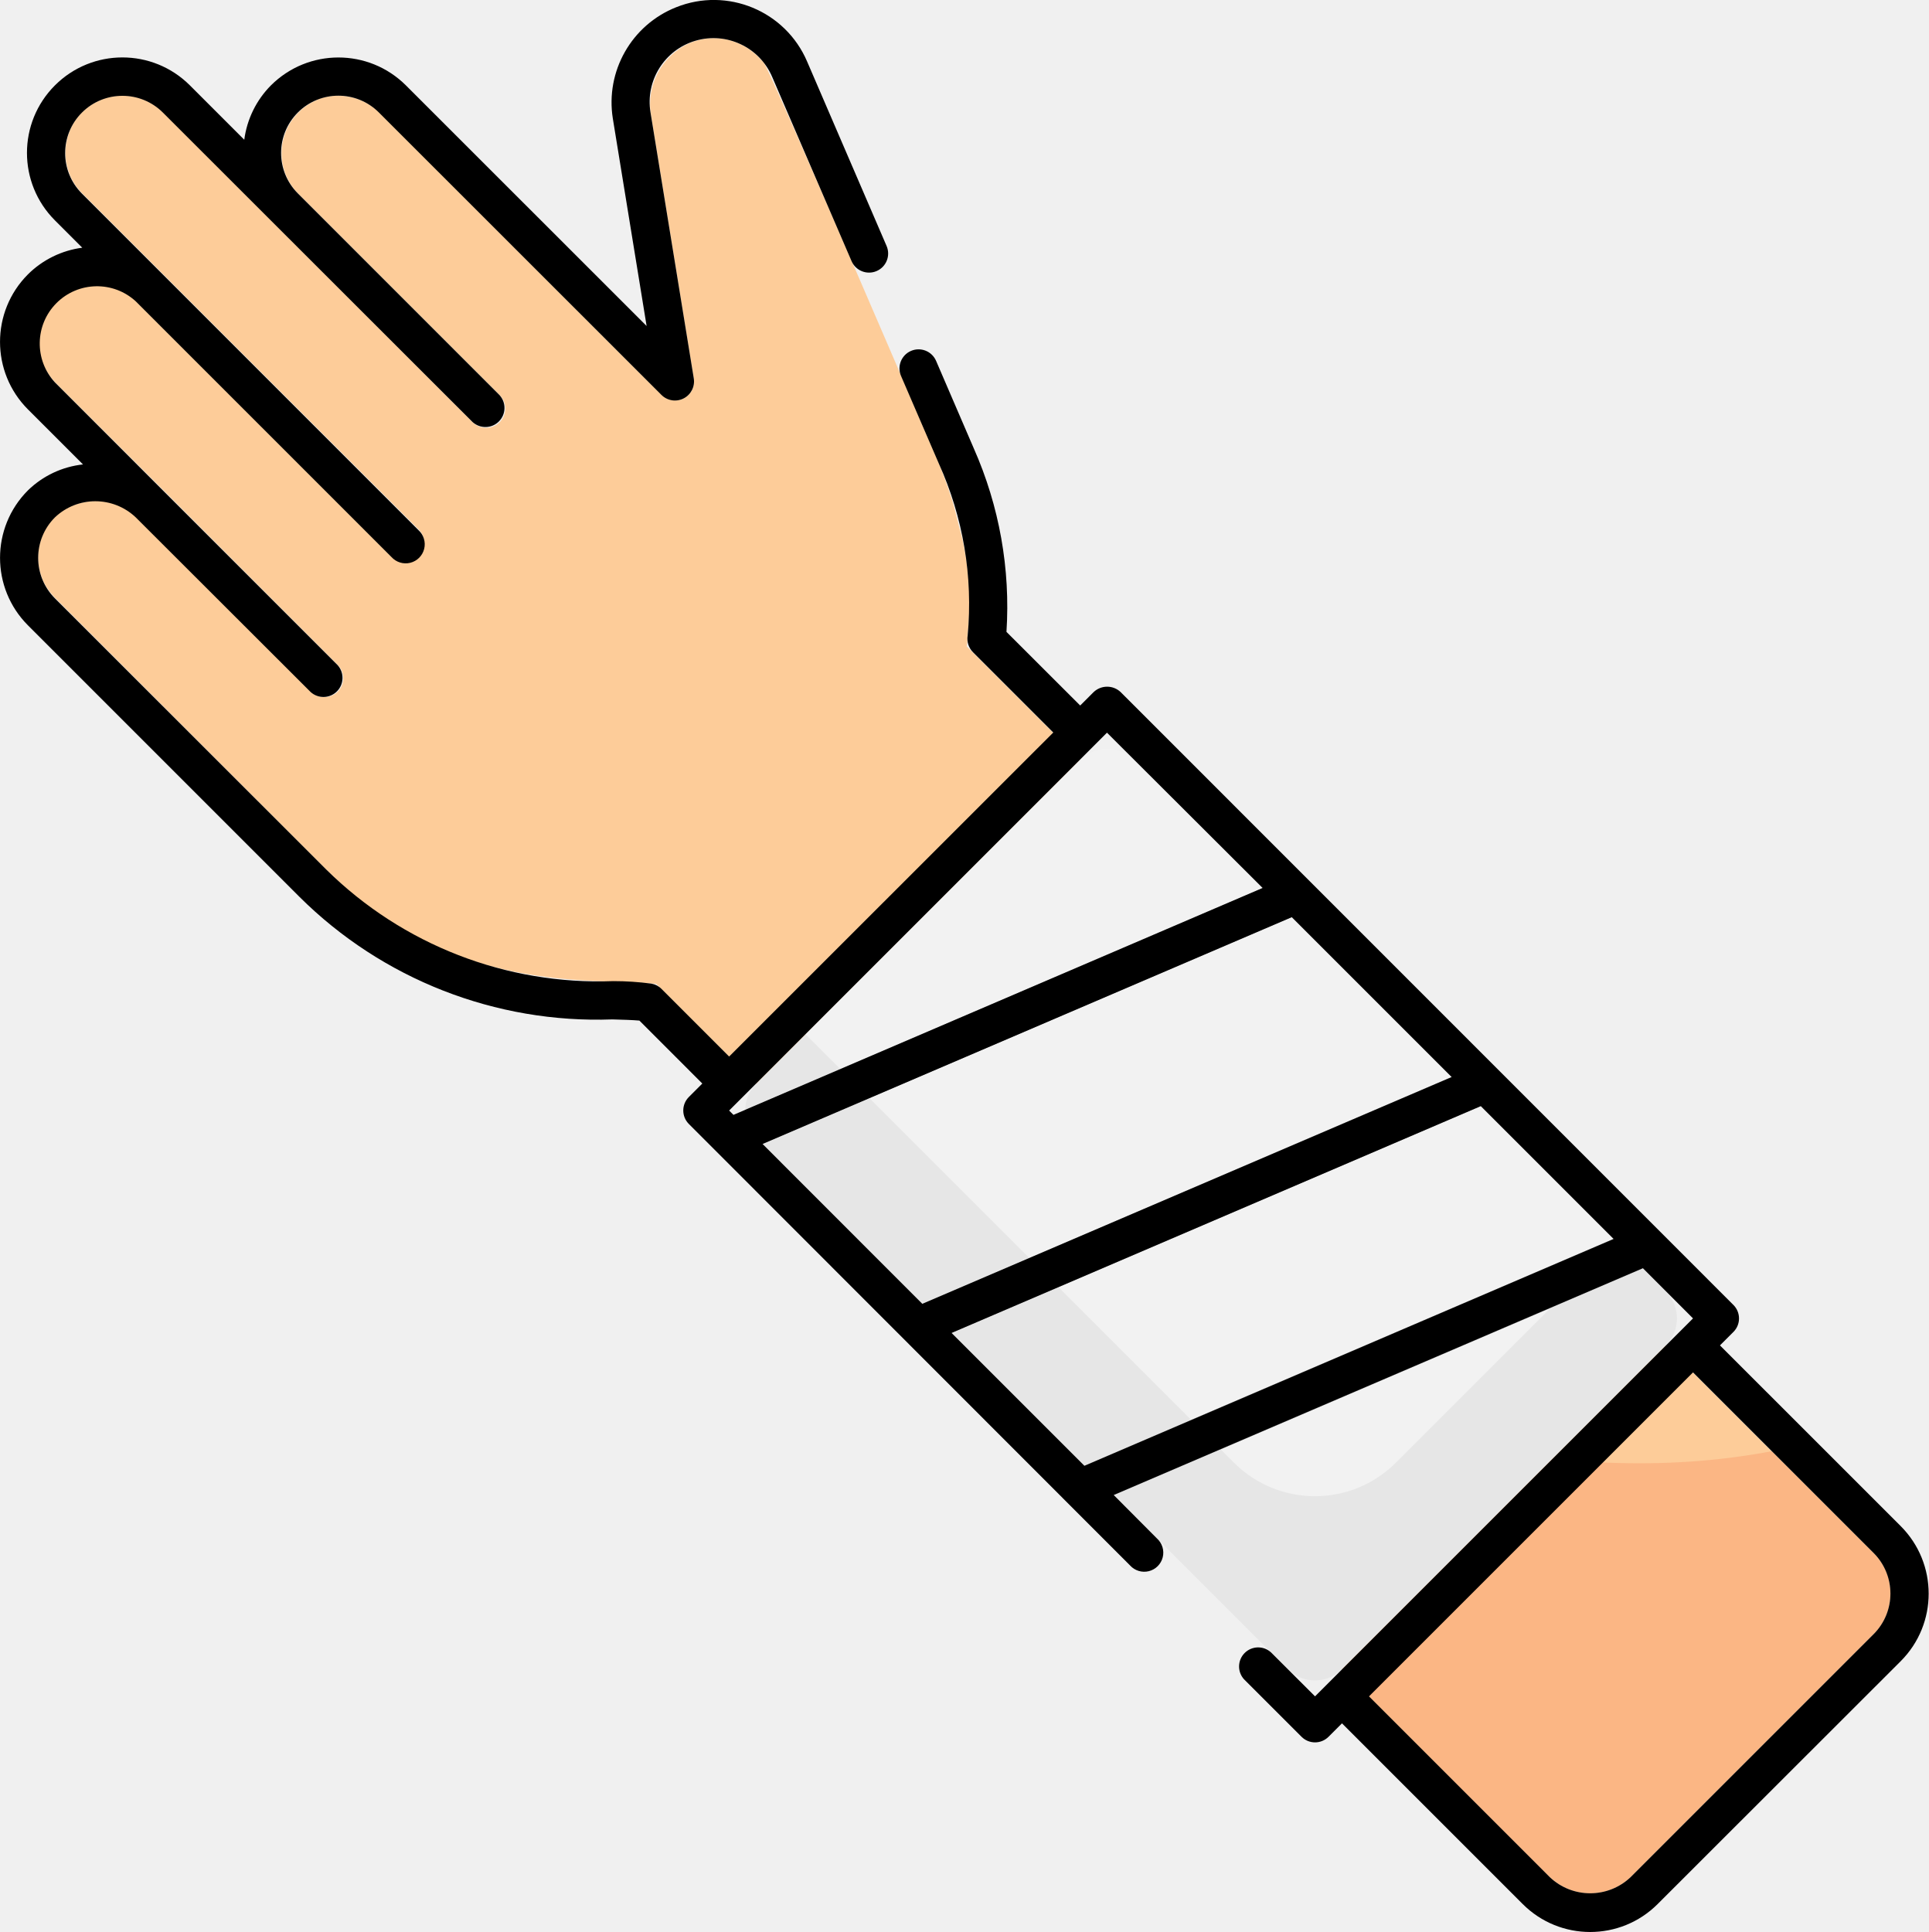
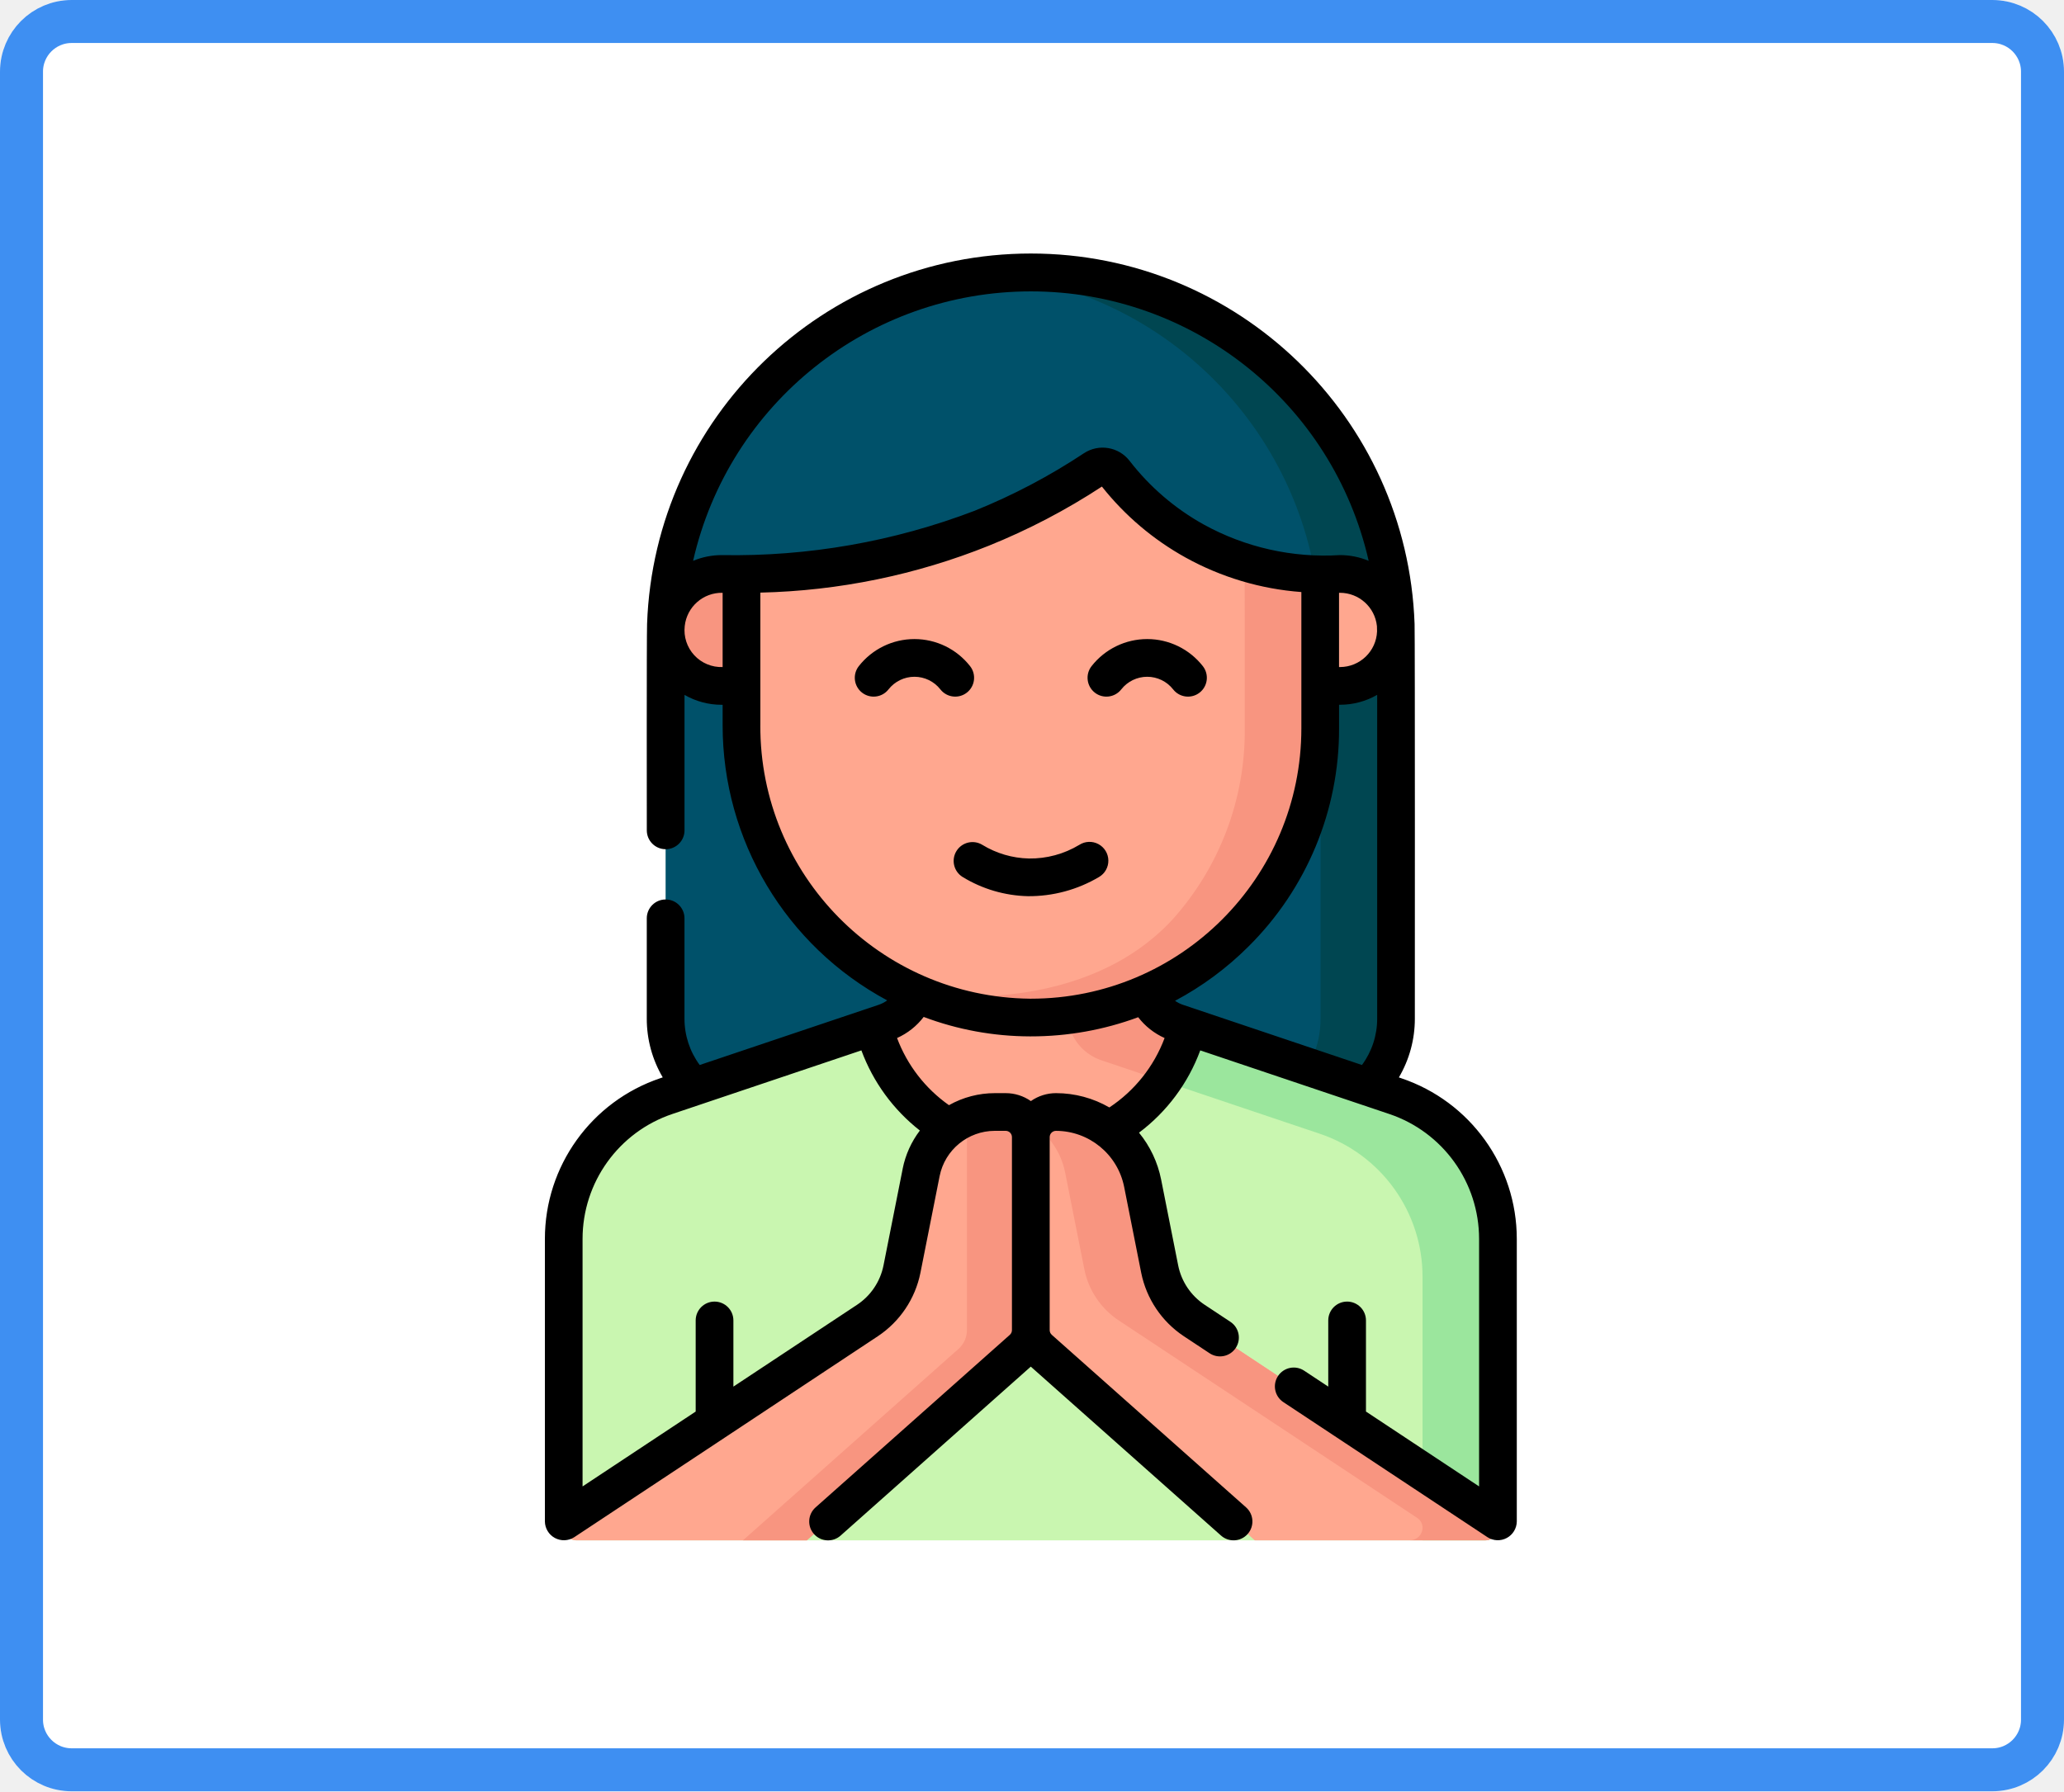
- <svg xmlns="http://www.w3.org/2000/svg" width="71.57" height="71.7" viewBox="0 0 71.57 71.7">
-   <g id="_44" data-name="44" transform="translate(-6.072 -6.35)">
-     <path id="Trazado_881767" data-name="Trazado 881767" d="M75.183,63.573,71.4,59.789,41.757,30.147l-.227-.227a1.941,1.941,0,0,0,.028-.4,10.623,10.623,0,0,0-.241-3.8c-.071-.213-.263-1.082-.368-1.346-.127-.411-.283-.822-.453-1.247-.2-.467-6.2-14.467-6.5-14.878a.854.854,0,0,0-.113-.113,2.309,2.309,0,0,0-2.65-.6,2.483,2.483,0,0,0-1.417,2.678L31.4,19.973a.7.7,0,0,1-1.19.609c-2.018-2-.2-.188-10.485-10.485a2.2,2.2,0,0,0-2.31-.468v.014a2.141,2.141,0,0,0-.749,3.418c7.649,7.649,6.428,6.43,7.536,7.535A.711.711,0,0,1,23.195,21.6c-4.718-4.727-2.147-2.154-11.492-11.5a2.131,2.131,0,0,0-2.3-.466.021.021,0,0,0-.007.007l-.02.01A2.108,2.108,0,0,0,8.7,10.1a2.138,2.138,0,0,0-.464.7v.014a2.228,2.228,0,0,0-.156.779s0,.013,0,.014a2.255,2.255,0,0,0,.156.78v.014a2.122,2.122,0,0,0,.464.7c7.372,7.372,4.057,4.059,12.5,12.49a.729.729,0,0,1,0,1.006.706.706,0,0,1-1.007,0l-9.5-9.5a2.108,2.108,0,0,0-2.2-.476,2.071,2.071,0,0,0-1.261,1.19v.014a2.066,2.066,0,0,0-.156.779v.014a2.123,2.123,0,0,0,.156.779v.014a2.563,2.563,0,0,0,.468.708c5.05,5.032,2.716,2.7,10.485,10.485a.7.7,0,0,1-.5,1.2.733.733,0,0,1-.5-.2l-6.49-6.49a2.079,2.079,0,0,0-1.474-.6l-.17.014a2.162,2.162,0,0,0-.51.1c-.071.028-.142.042-.212.071a1.9,1.9,0,0,0-.638.411,2.5,2.5,0,0,0-.468.694v.028a2.05,2.05,0,0,0-.156.765v.028a2.182,2.182,0,0,0,.156.779v.014a2.3,2.3,0,0,0,.468.694L17.768,38.209c4.725,4.725,9.92,3.978,12.242,4.237L62.926,75.362l.241.227a2.165,2.165,0,0,0,3,0l9.012-9.012a2.079,2.079,0,0,0,.623-1.5A2.056,2.056,0,0,0,75.183,63.573Z" transform="translate(0.416 0.419)" fill="#fdcc99" />
-     <path id="Trazado_881768" data-name="Trazado 881768" d="M68.264,53.957a2.079,2.079,0,0,1-.623,1.5L58.628,64.47a2.165,2.165,0,0,1-3,0l-.241-.227L25.16,34.02c5.3,4.463,22.615,17.684,38.7,14.651l3.783,3.783A2.056,2.056,0,0,1,68.264,53.957Z" transform="translate(7.959 11.537)" fill="#fbb684" />
-     <path id="Trazado_881769" data-name="Trazado 881769" d="M59.753,48.108,47.737,60.124a1.428,1.428,0,0,1-2.012,0l-19.5-19.5L26,40.4a1.436,1.436,0,0,1,0-2.012L38.017,26.372a1.428,1.428,0,0,1,2.012,0L51.8,38.147l1.077,1.077,4.931,4.931.113.113L59.753,46.1A1.428,1.428,0,0,1,59.753,48.108Z" transform="translate(8.138 8.175)" fill="#e6e6e6" />
-     <path id="Trazado_881770" data-name="Trazado 881770" d="M57.266,44.269l-8.188,8.188a4.251,4.251,0,0,1-6.012,0l-15.9-15.9L37.362,26.369a1.417,1.417,0,0,1,2,0Z" transform="translate(8.797 8.174)" fill="#f2f2f2" />
-     <g id="Grupo_1102886" data-name="Grupo 1102886" transform="translate(33.727 39.308)">
-       <path id="Trazado_881771" data-name="Trazado 881771" d="M45.867,30.687,26.228,39.1,26,38.877a1.4,1.4,0,0,1-.411-1.034l19.2-8.232Z" transform="translate(-25.589 -29.61)" fill="#999" />
+ <svg xmlns="http://www.w3.org/2000/svg" width="144" height="125" viewBox="0 0 144 125">
+   <g id="Grupo_1104014" data-name="Grupo 1104014" transform="translate(-1097.051 -4400)">
+     <g id="Rectángulo_404368" data-name="Rectángulo 404368" transform="translate(1097.051 4400)" fill="#fff" stroke="#3e8ff2" stroke-width="3">
+       <rect width="144" height="125" rx="5" stroke="none" />
+       <rect x="1.5" y="1.5" width="141" height="122" rx="3.5" fill="none" />
    </g>
-     <path id="Trazado_881772" data-name="Trazado 881772" d="M29.156,37.4l15.672-6.716L43.751,29.61,28.082,36.329Z" transform="translate(9.177 9.698)" fill="#b3b3b3" />
-     <g id="Grupo_1102887" data-name="Grupo 1102887" transform="translate(40.303 46.322)">
-       <path id="Trazado_881773" data-name="Trazado 881773" d="M50.946,35.637,31.307,44.054,30.23,42.977,49.869,34.56Z" transform="translate(-30.23 -34.56)" fill="#999" />
+     <g id="relief_5705228" transform="translate(1072.367 4417.691)">
+       <g id="Grupo_1103777" data-name="Grupo 1103777" transform="translate(64.012 1.315)">
+         <path id="Trazado_884284" data-name="Trazado 884284" d="M154.936,66.354h-37.4a6.778,6.778,0,0,1-6.778-6.778v-26.6a25.477,25.477,0,1,1,50.953,0v26.6A6.778,6.778,0,0,1,154.936,66.354Z" transform="translate(-103.648 -7.5)" fill="#00516a" />
+         <path id="Trazado_884285" data-name="Trazado 884285" d="M243.652,7.5a25.765,25.765,0,0,0-2.631.135,25.48,25.48,0,0,1,22.846,25.342v26.6a6.778,6.778,0,0,1-6.778,6.778h5.262a6.778,6.778,0,0,0,6.778-6.778v-26.6A25.476,25.476,0,0,0,243.652,7.5Z" transform="translate(-211.062 -7.5)" fill="#004651" />
+         <path id="Trazado_884286" data-name="Trazado 884286" d="M134.505,315.119a.877.877,0,0,0,.877-.877v-20.15a10.524,10.524,0,0,0-7.168-9.974l-14.461-4.867-.834.171a4.476,4.476,0,0,1-2.444-2.3l-.807-3.7-14.3-.174-.236,3.862a4.185,4.185,0,0,1-2.377,2.226l-.919-.082L77.37,284.118a10.524,10.524,0,0,0-7.168,9.974v20.15a.877.877,0,0,0,.877.877Z" transform="translate(-70.202 -226.637)" fill="#c9f6b0" />
+         <g id="Grupo_1103771" data-name="Grupo 1103771" transform="translate(35.382 46.608)">
+           <path id="Trazado_884287" data-name="Trazado 884287" d="M294.572,284.117l-14.461-4.867-.834.171a4.476,4.476,0,0,1-2.444-2.3l-.027-3.879h-4.864v6.35a3.5,3.5,0,0,0,2.14,2.029l15.229,5.125a10.524,10.524,0,0,1,7.168,9.974v18.4h4.385a.877.877,0,0,0,.877-.877v-20.15a10.524,10.524,0,0,0-7.168-9.974Z" transform="translate(-271.942 -273.244)" fill="#9be69d" />
+         </g>
+         <path id="Trazado_884288" data-name="Trazado 884288" d="M204.487,287.873a11.281,11.281,0,0,0,10.961-8.622l-.834.171a4.476,4.476,0,0,1-2.444-2.3l-.027-3.879h-15.7v3.7a3.5,3.5,0,0,1-2.148,2.047l-.767.258A11.28,11.28,0,0,0,204.487,287.873Z" transform="translate(-171.897 -226.636)" fill="#ffa78f" />
+         <path id="Trazado_884289" data-name="Trazado 884289" d="M274.081,281.624l4.3,1.447a11.229,11.229,0,0,0,1.728-3.82l-.767-.258a3.5,3.5,0,0,1-2.14-2.029v-3.719h-5.262v6.35A3.5,3.5,0,0,0,274.081,281.624Z" transform="translate(-236.559 -226.637)" fill="#f89580" />
+         <path id="Trazado_884290" data-name="Trazado 884290" d="M372.508,135.3h-1.383v-7.812h1.383a3.906,3.906,0,1,1,0,7.812Z" transform="translate(-318.347 -106.447)" fill="#ffa78f" />
+         <path id="Trazado_884291" data-name="Trazado 884291" d="M114.667,135.3h1.383v-7.812h-1.383a3.906,3.906,0,1,0,0,7.812Z" transform="translate(-103.648 -106.447)" fill="#f89580" />
+         <g id="Grupo_1103772" data-name="Grupo 1103772" transform="translate(12.403 13.542)">
+           <path id="Trazado_884292" data-name="Trazado 884292" d="M161.105,122.843a20.047,20.047,0,0,1-8.045-1.363,20.469,20.469,0,0,1-12.142-18.717V92.216a44.5,44.5,0,0,0,16.76-3.191,43.86,43.86,0,0,0,7.864-4.14,1.051,1.051,0,0,1,1.412.239,18.279,18.279,0,0,0,14.34,7.093v10.767A20.192,20.192,0,0,1,169.16,121.5a19.626,19.626,0,0,1-8.055,1.344Z" transform="translate(-140.918 -84.712)" fill="#ffa78f" />
+         </g>
+         <path id="Trazado_884293" data-name="Trazado 884293" d="M233.121,134.438a19.686,19.686,0,0,1-5.062,13.37c-6.134,6.6-16.343,5.343-17.909,5.127a20.176,20.176,0,0,0,6.685,1.645s.667.043,1.289.046a20.187,20.187,0,0,0,20.259-20.187V123.671a18.467,18.467,0,0,1-5.27-.814c.01,3.844.009,7.733.009,11.581Z" transform="translate(-185.605 -102.625)" fill="#f89580" />
+         <g id="Grupo_1103774" data-name="Grupo 1103774" transform="translate(0 58.591)">
+           <g id="Grupo_1103773" data-name="Grupo 1103773">
+             <path id="Trazado_884294" data-name="Trazado 884294" d="M70.2,370.146l21.2-14.029a5.6,5.6,0,0,0,2.4-3.58l1.339-6.747a5.239,5.239,0,0,1,5.138-4.219h.76a1.754,1.754,0,0,1,1.754,1.754v13.468a1.753,1.753,0,0,1-.589,1.311L87.165,371.462H71.079a.877.877,0,0,1-.877-.877Z" transform="translate(-70.202 -341.571)" fill="#ffa78f" />
+           </g>
+         </g>
+         <path id="Trazado_884295" data-name="Trazado 884295" d="M159.839,341.57h-.76a5.14,5.14,0,0,0-1.325.17,5.2,5.2,0,0,0-1.882.941.988.988,0,0,1,1.21.21.606.606,0,0,1,.054.433v13.467a1.753,1.753,0,0,1-.589,1.311l-15.038,13.359h4.457L161,358.1a1.754,1.754,0,0,0,.589-1.311V343.324a1.754,1.754,0,0,0-1.754-1.754Z" transform="translate(-129.003 -282.979)" fill="#f89580" />
+         <g id="Grupo_1103776" data-name="Grupo 1103776" transform="translate(32.59 58.591)">
+           <g id="Grupo_1103775" data-name="Grupo 1103775">
+             <path id="Trazado_884296" data-name="Trazado 884296" d="M288.611,370.146l-21.2-14.029a5.6,5.6,0,0,1-2.4-3.58l-1.339-6.747a5.239,5.239,0,0,0-5.138-4.219h-.76a1.754,1.754,0,0,0-1.754,1.754v13.468a1.753,1.753,0,0,0,.589,1.311l15.038,13.358h16.086a.877.877,0,0,0,.877-.877Z" transform="translate(-256.021 -341.571)" fill="#ffa78f" />
+           </g>
+         </g>
+         <path id="Trazado_884297" data-name="Trazado 884297" d="M268.413,356.117a5.6,5.6,0,0,1-2.4-3.58l-1.339-6.748a5.239,5.239,0,0,0-5.138-4.219h-.76a1.754,1.754,0,0,0-1.541.917,5.233,5.233,0,0,1,2.178,3.3l1.339,6.748a5.6,5.6,0,0,0,2.4,3.58L283.982,369.9a.816.816,0,0,1,.366.681.877.877,0,0,1-.877.877h5.262a.877.877,0,0,0,.877-.877v-.438Z" transform="translate(-224.43 -282.979)" fill="#f89580" />
+       </g>
+       <path id="Trazado_884298" data-name="Trazado 884298" d="M92.14,30.641a1.315,1.315,0,0,0,.224-1.847,4.931,4.931,0,0,0-7.763,0,1.315,1.315,0,0,0,2.071,1.623,2.3,2.3,0,0,1,3.621,0A1.316,1.316,0,0,0,92.14,30.641Zm8.924,0a1.315,1.315,0,0,0,1.847-.224,2.3,2.3,0,0,1,3.621,0,1.315,1.315,0,0,0,2.071-1.623,4.931,4.931,0,0,0-7.763,0A1.316,1.316,0,0,0,101.065,30.641Zm21.38,26.908-.164-.055a8.049,8.049,0,0,0,1.114-4.1c0-1.015.013-26.627-.018-27.541a26.79,26.79,0,0,0-53.547-.006c-.035.989-.019,13.385-.019,14.406a1.315,1.315,0,0,0,2.631,0V30.8a5.187,5.187,0,0,0,2.591.691H75.1v1.421A21.787,21.787,0,0,0,86.581,52.118a2.188,2.188,0,0,1-.591.307L73.5,56.627a5.426,5.426,0,0,1-1.061-3.236v-7a1.315,1.315,0,0,0-2.631,0v7a8.049,8.049,0,0,0,1.114,4.1l-.164.055A11.831,11.831,0,0,0,62.7,68.771V88.482a1.327,1.327,0,0,0,2.042,1.1l10.53-6.969,0,0L85.935,75.55A6.959,6.959,0,0,0,88.9,71.129l1.339-6.748a3.933,3.933,0,0,1,3.848-3.16h.76a.439.439,0,0,1,.438.438V75.128a.439.439,0,0,1-.147.328L81.583,87.5a1.315,1.315,0,1,0,1.747,1.967L96.6,77.675l13.273,11.79a1.315,1.315,0,1,0,1.747-1.967L98.065,75.456a.439.439,0,0,1-.147-.328V61.66a.439.439,0,0,1,.438-.438,4.86,4.86,0,0,1,4.756,3.905l1.191,6a6.959,6.959,0,0,0,2.966,4.421l1.806,1.195a1.315,1.315,0,1,0,1.452-2.194l-1.806-1.195a4.312,4.312,0,0,1-1.838-2.739l-1.191-6a7.44,7.44,0,0,0-1.542-3.265,12.655,12.655,0,0,0,4.273-5.742l13.181,4.436a9.2,9.2,0,0,1,6.272,8.728V86.034l-7.892-5.224V74.452a1.315,1.315,0,0,0-2.631,0v4.618l-1.681-1.112a1.315,1.315,0,0,0-1.452,2.194l14.245,9.428a1.326,1.326,0,0,0,2.042-1.1V68.771a11.831,11.831,0,0,0-8.064-11.221Zm-1.686-31.181a2.592,2.592,0,0,1-2.585,2.489h-.068V23.676h.068A2.594,2.594,0,0,1,120.749,26q.006.186.009.373ZM75.1,28.857a2.569,2.569,0,0,1-2.644-2.863A2.6,2.6,0,0,1,75.1,23.676Zm-.068-7.812a5.191,5.191,0,0,0-1.992.4,24.17,24.17,0,0,1,47.133,0,5.19,5.19,0,0,0-2-.4,17.442,17.442,0,0,1-9.5-2.13,16.918,16.918,0,0,1-5.184-4.452,2.377,2.377,0,0,0-3.179-.528,42.637,42.637,0,0,1-7.628,4.016,47.061,47.061,0,0,1-17.651,3.094Zm2.7,11.864V23.663a45.485,45.485,0,0,0,15.936-3.272,45.282,45.282,0,0,0,7.893-4.128,19.519,19.519,0,0,0,5.838,4.952,19.683,19.683,0,0,0,8.078,2.408v9.506A18.872,18.872,0,0,1,96.6,52h-.067A19.018,19.018,0,0,1,77.73,32.909Zm9.93,30.96-1.339,6.748a4.312,4.312,0,0,1-1.838,2.739L75.851,79.07V74.452a1.315,1.315,0,1,0-2.631,0v6.359l-7.892,5.224V68.771A9.2,9.2,0,0,1,71.6,60.043l13.181-4.436A12.687,12.687,0,0,0,88.861,61.2,6.516,6.516,0,0,0,87.66,63.869Zm14.423-4.278a7.445,7.445,0,0,0-3.726-1,3.05,3.05,0,0,0-1.754.554,3.05,3.05,0,0,0-1.754-.554h-.76a6.52,6.52,0,0,0-3.2.839,10.034,10.034,0,0,1-3.622-4.685,4.8,4.8,0,0,0,1.858-1.472,21.174,21.174,0,0,0,7.4,1.357H96.6a21.507,21.507,0,0,0,7.493-1.337,4.8,4.8,0,0,0,1.842,1.452,10.013,10.013,0,0,1-3.855,4.845Zm18.681-6.2a5.426,5.426,0,0,1-1.061,3.236l-12.489-4.2a2.184,2.184,0,0,1-.552-.28,21.577,21.577,0,0,0,5.118-3.784,21.359,21.359,0,0,0,6.325-15.231V31.488h.068a5.188,5.188,0,0,0,2.591-.691V53.391ZM101.357,43.51a1.316,1.316,0,1,0-1.371-2.246,6.626,6.626,0,0,1-3.524.953,6.507,6.507,0,0,1-3.243-.953,1.315,1.315,0,1,0-1.371,2.245,9.14,9.14,0,0,0,4.558,1.338A9.6,9.6,0,0,0,101.357,43.51Z" transform="translate(0 0)" />
    </g>
-     <path id="Trazado_881774" data-name="Trazado 881774" d="M34.107,42.353l15.672-6.716L48.7,34.56,33.03,41.276Z" transform="translate(11.24 11.762)" fill="#b3b3b3" />
-     <g id="Grupo_1102888" data-name="Grupo 1102888" transform="translate(46.31 52.33)">
-       <path id="Trazado_881775" data-name="Trazado 881775" d="M55.2,39.891,35.561,48.308,34.47,47.217,54.109,38.8Z" transform="translate(-34.47 -38.8)" fill="#999" />
-     </g>
-     <path id="Trazado_881776" data-name="Trazado 881776" d="M38.361,46.607l12.249-5.25,2.444-2.444-.113-.113L37.27,45.516Z" transform="translate(13.008 13.53)" fill="#b3b3b3" />
-     <path id="Trazado_881777" data-name="Trazado 881777" d="M76.607,62.986,69.9,56.28l.5-.5a.708.708,0,0,0,0-1L47.658,32.033a.729.729,0,0,0-1,0l-.5.5L43.422,29.8a14.5,14.5,0,0,0-1.212-6.808l-1.4-3.25a.708.708,0,0,0-1.3.562l1.4,3.245a12.643,12.643,0,0,1,1.072,6.386.712.712,0,0,0,.2.623l2.977,2.977L33.13,45.56l-2.505-2.506a.7.7,0,0,0-.38-.2,10.719,10.719,0,0,0-1.411-.093,14.382,14.382,0,0,1-10.651-4.137l-.583-.583L8.11,28.556a2.127,2.127,0,0,1,0-3.005,2.178,2.178,0,0,1,3,0L17.6,32.033a.708.708,0,0,0,1-1l-6.483-6.483,0,0L8.11,20.541a2.126,2.126,0,0,1,3-3.008l9.491,9.491a.708.708,0,1,0,1-1l-9.489-9.49,0,0-3-3a2.125,2.125,0,1,1,3.006-3.005L23.611,22.015a.708.708,0,0,0,1-1l-7.485-7.486a2.125,2.125,0,1,1,3.006-3.005L30.618,21.006a.708.708,0,0,0,1.2-.614l-1.606-9.87A2.369,2.369,0,0,1,34.726,9.2l2.947,6.84a.708.708,0,0,0,1.3-.562l-2.947-6.84A3.764,3.764,0,0,0,31.162,6.62a3.8,3.8,0,0,0-2.348,4.128l1.254,7.7L21.136,9.519a3.547,3.547,0,0,0-5.01,0,3.508,3.508,0,0,0-.989,2.017L13.12,9.519a3.542,3.542,0,0,0-5.01,5.009l1.015,1.015a3.507,3.507,0,0,0-2.016.989,3.547,3.547,0,0,0,0,5.011l2.043,2.043a3.461,3.461,0,0,0-2.043.962,3.546,3.546,0,0,0,0,5.009l9.489,9.49.583.583A15.661,15.661,0,0,0,28.8,44.182c.39.011.738.021,1,.044l2.335,2.336-.5.5a.708.708,0,0,0,0,1L48.009,64.447a.708.708,0,1,0,1-1L47.4,61.831l19.638-8.417L68.9,55.278,54.873,69.305l-1.636-1.634a.708.708,0,0,0-1,1l2.136,2.135a.708.708,0,0,0,1,0l.5-.5,6.706,6.706a3.541,3.541,0,0,0,5.009,0L76.607,68A3.547,3.547,0,0,0,76.607,62.986ZM34.371,48.805,54.01,40.388l5.934,5.934L40.3,54.738Zm18.558-9.5L33.291,47.725l-.161-.161.5-.5h0L46.652,34.041l0,0,0,0,.5-.5ZM46.316,60.75l-4.932-4.932L61.024,47.4l4.931,4.931Zm29.289,6.243-9.018,9.018a2.177,2.177,0,0,1-3.005,0l-6.706-6.706L68.9,57.282l6.706,6.706A2.13,2.13,0,0,1,75.605,66.993Z" transform="translate(0)" />
  </g>
</svg>
